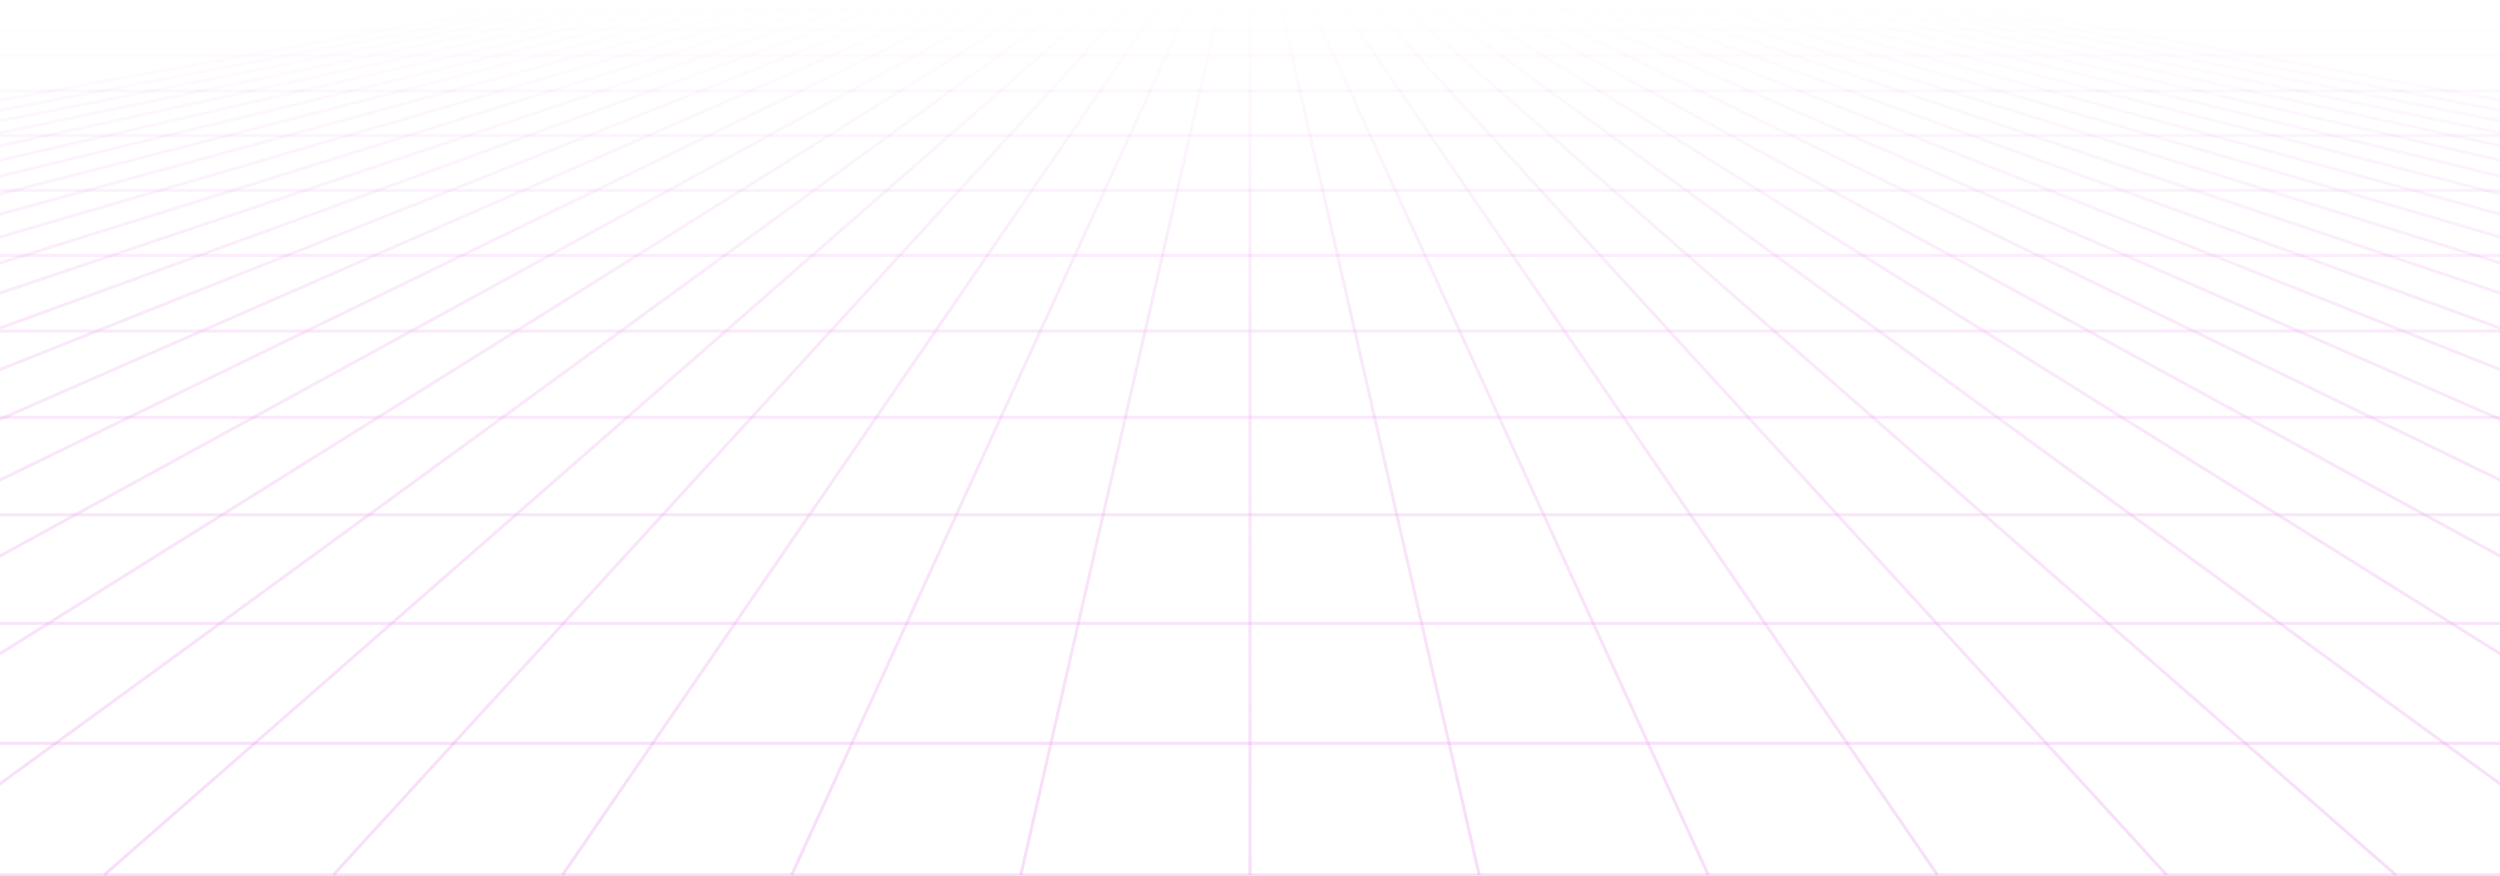
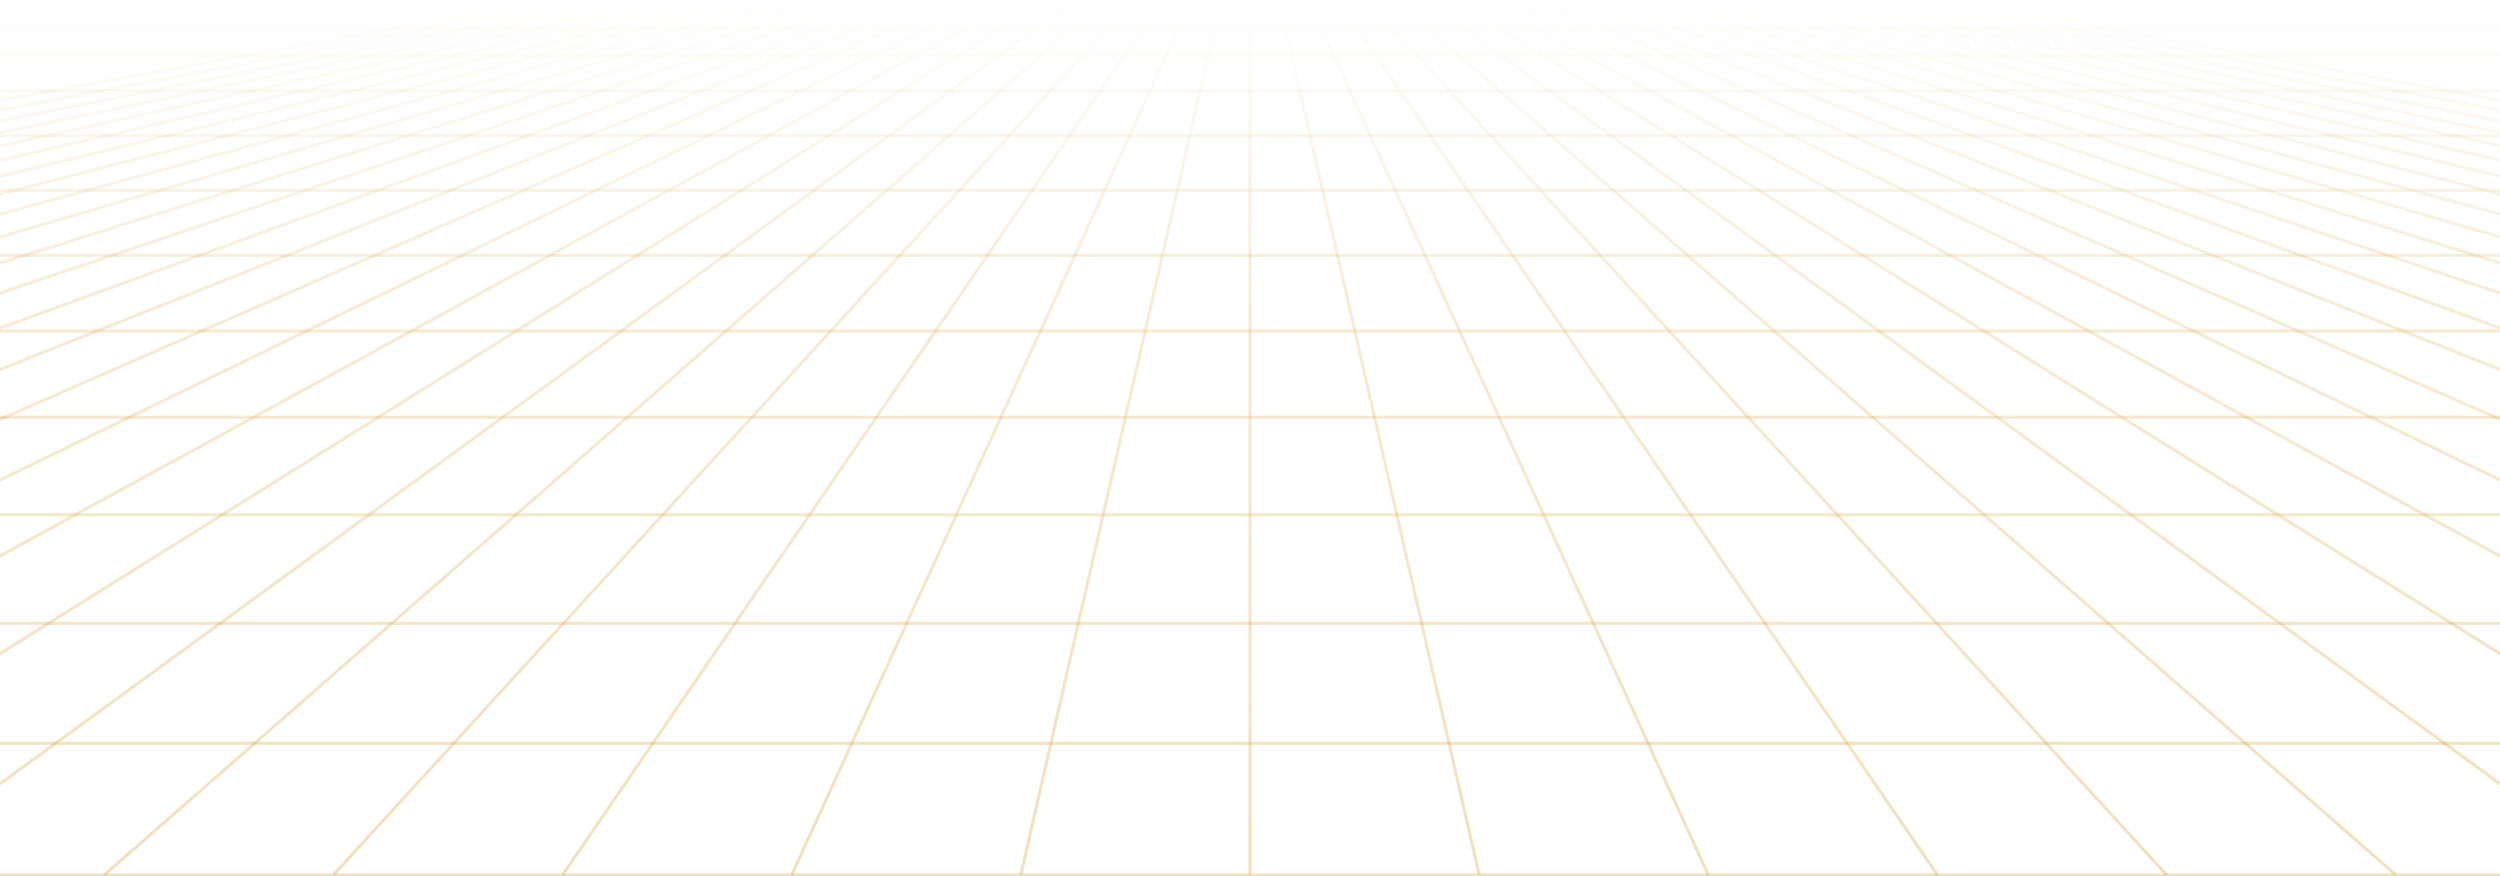
<svg xmlns="http://www.w3.org/2000/svg" viewBox="0 0 1200 420" preserveAspectRatio="none">
  <style>line{vector-effect:non-scaling-stroke}</style>
  <defs>
    <linearGradient id="f" gradientUnits="userSpaceOnUse" x1="0" y1="0" x2="0" y2="420">
-       <stop offset="0" stop-color="#EB9FEF" stop-opacity="0" />
-       <stop offset=".35" stop-color="#EB9FEF" stop-opacity=".22" />
-       <stop offset="1" stop-color="#EB9FEF" stop-opacity=".34" />
+       <stop offset="0" stop-color="#D9A53A" stop-opacity="0" />
+       <stop offset=".35" stop-color="#D9A53A" stop-opacity=".22" />
+       <stop offset="1" stop-color="#D9A53A" stop-opacity=".34" />
    </linearGradient>
  </defs>
  <g stroke="url(#f)" stroke-width="1.5" fill="none">
    <line x1="264" y1="0" x2="-2040" y2="420" />
    <line x1="278" y1="0" x2="-1930" y2="420" />
    <line x1="292" y1="0" x2="-1820" y2="420" />
    <line x1="306" y1="0" x2="-1710" y2="420" />
    <line x1="320" y1="0" x2="-1600" y2="420" />
    <line x1="334" y1="0" x2="-1490" y2="420" />
    <line x1="348" y1="0" x2="-1380" y2="420" />
    <line x1="362" y1="0" x2="-1270" y2="420" />
    <line x1="376" y1="0" x2="-1160" y2="420" />
    <line x1="390" y1="0" x2="-1050" y2="420" />
    <line x1="404" y1="0" x2="-940" y2="420" />
    <line x1="418" y1="0" x2="-830" y2="420" />
    <line x1="432" y1="0" x2="-720" y2="420" />
    <line x1="446" y1="0" x2="-610" y2="420" />
    <line x1="460" y1="0" x2="-500" y2="420" />
    <line x1="474" y1="0" x2="-390" y2="420" />
    <line x1="488" y1="0" x2="-280" y2="420" />
    <line x1="502" y1="0" x2="-170" y2="420" />
    <line x1="516" y1="0" x2="-60" y2="420" />
    <line x1="530" y1="0" x2="50" y2="420" />
    <line x1="544" y1="0" x2="160" y2="420" />
    <line x1="558" y1="0" x2="270" y2="420" />
    <line x1="572" y1="0" x2="380" y2="420" />
    <line x1="586" y1="0" x2="490" y2="420" />
    <line x1="600" y1="0" x2="600" y2="420" />
    <line x1="614" y1="0" x2="710" y2="420" />
    <line x1="628" y1="0" x2="820" y2="420" />
    <line x1="642" y1="0" x2="930" y2="420" />
    <line x1="656" y1="0" x2="1040" y2="420" />
    <line x1="670" y1="0" x2="1150" y2="420" />
    <line x1="684" y1="0" x2="1260" y2="420" />
    <line x1="698" y1="0" x2="1370" y2="420" />
    <line x1="712" y1="0" x2="1480" y2="420" />
    <line x1="726" y1="0" x2="1590" y2="420" />
    <line x1="740" y1="0" x2="1700" y2="420" />
    <line x1="754" y1="0" x2="1810" y2="420" />
    <line x1="768" y1="0" x2="1920" y2="420" />
    <line x1="782" y1="0" x2="2030" y2="420" />
    <line x1="796" y1="0" x2="2140" y2="420" />
    <line x1="810" y1="0" x2="2250" y2="420" />
    <line x1="824" y1="0" x2="2360" y2="420" />
    <line x1="838" y1="0" x2="2470" y2="420" />
    <line x1="852" y1="0" x2="2580" y2="420" />
    <line x1="866" y1="0" x2="2690" y2="420" />
    <line x1="880" y1="0" x2="2800" y2="420" />
    <line x1="894" y1="0" x2="2910" y2="420" />
    <line x1="908" y1="0" x2="3020" y2="420" />
    <line x1="922" y1="0" x2="3130" y2="420" />
    <line x1="936" y1="0" x2="3240" y2="420" />
    <line x1="0" y1="1.3" x2="1200" y2="1.3" />
    <line x1="0" y1="5.8" x2="1200" y2="5.8" />
    <line x1="0" y1="14.2" x2="1200" y2="14.2" />
    <line x1="0" y1="26.7" x2="1200" y2="26.7" />
    <line x1="0" y1="43.6" x2="1200" y2="43.6" />
    <line x1="0" y1="65.1" x2="1200" y2="65.1" />
    <line x1="0" y1="91.4" x2="1200" y2="91.4" />
    <line x1="0" y1="122.6" x2="1200" y2="122.6" />
    <line x1="0" y1="158.9" x2="1200" y2="158.9" />
    <line x1="0" y1="200.3" x2="1200" y2="200.3" />
    <line x1="0" y1="247.1" x2="1200" y2="247.1" />
    <line x1="0" y1="299.2" x2="1200" y2="299.2" />
    <line x1="0" y1="356.8" x2="1200" y2="356.8" />
    <line x1="0" y1="420.0" x2="1200" y2="420.0" />
  </g>
</svg>
